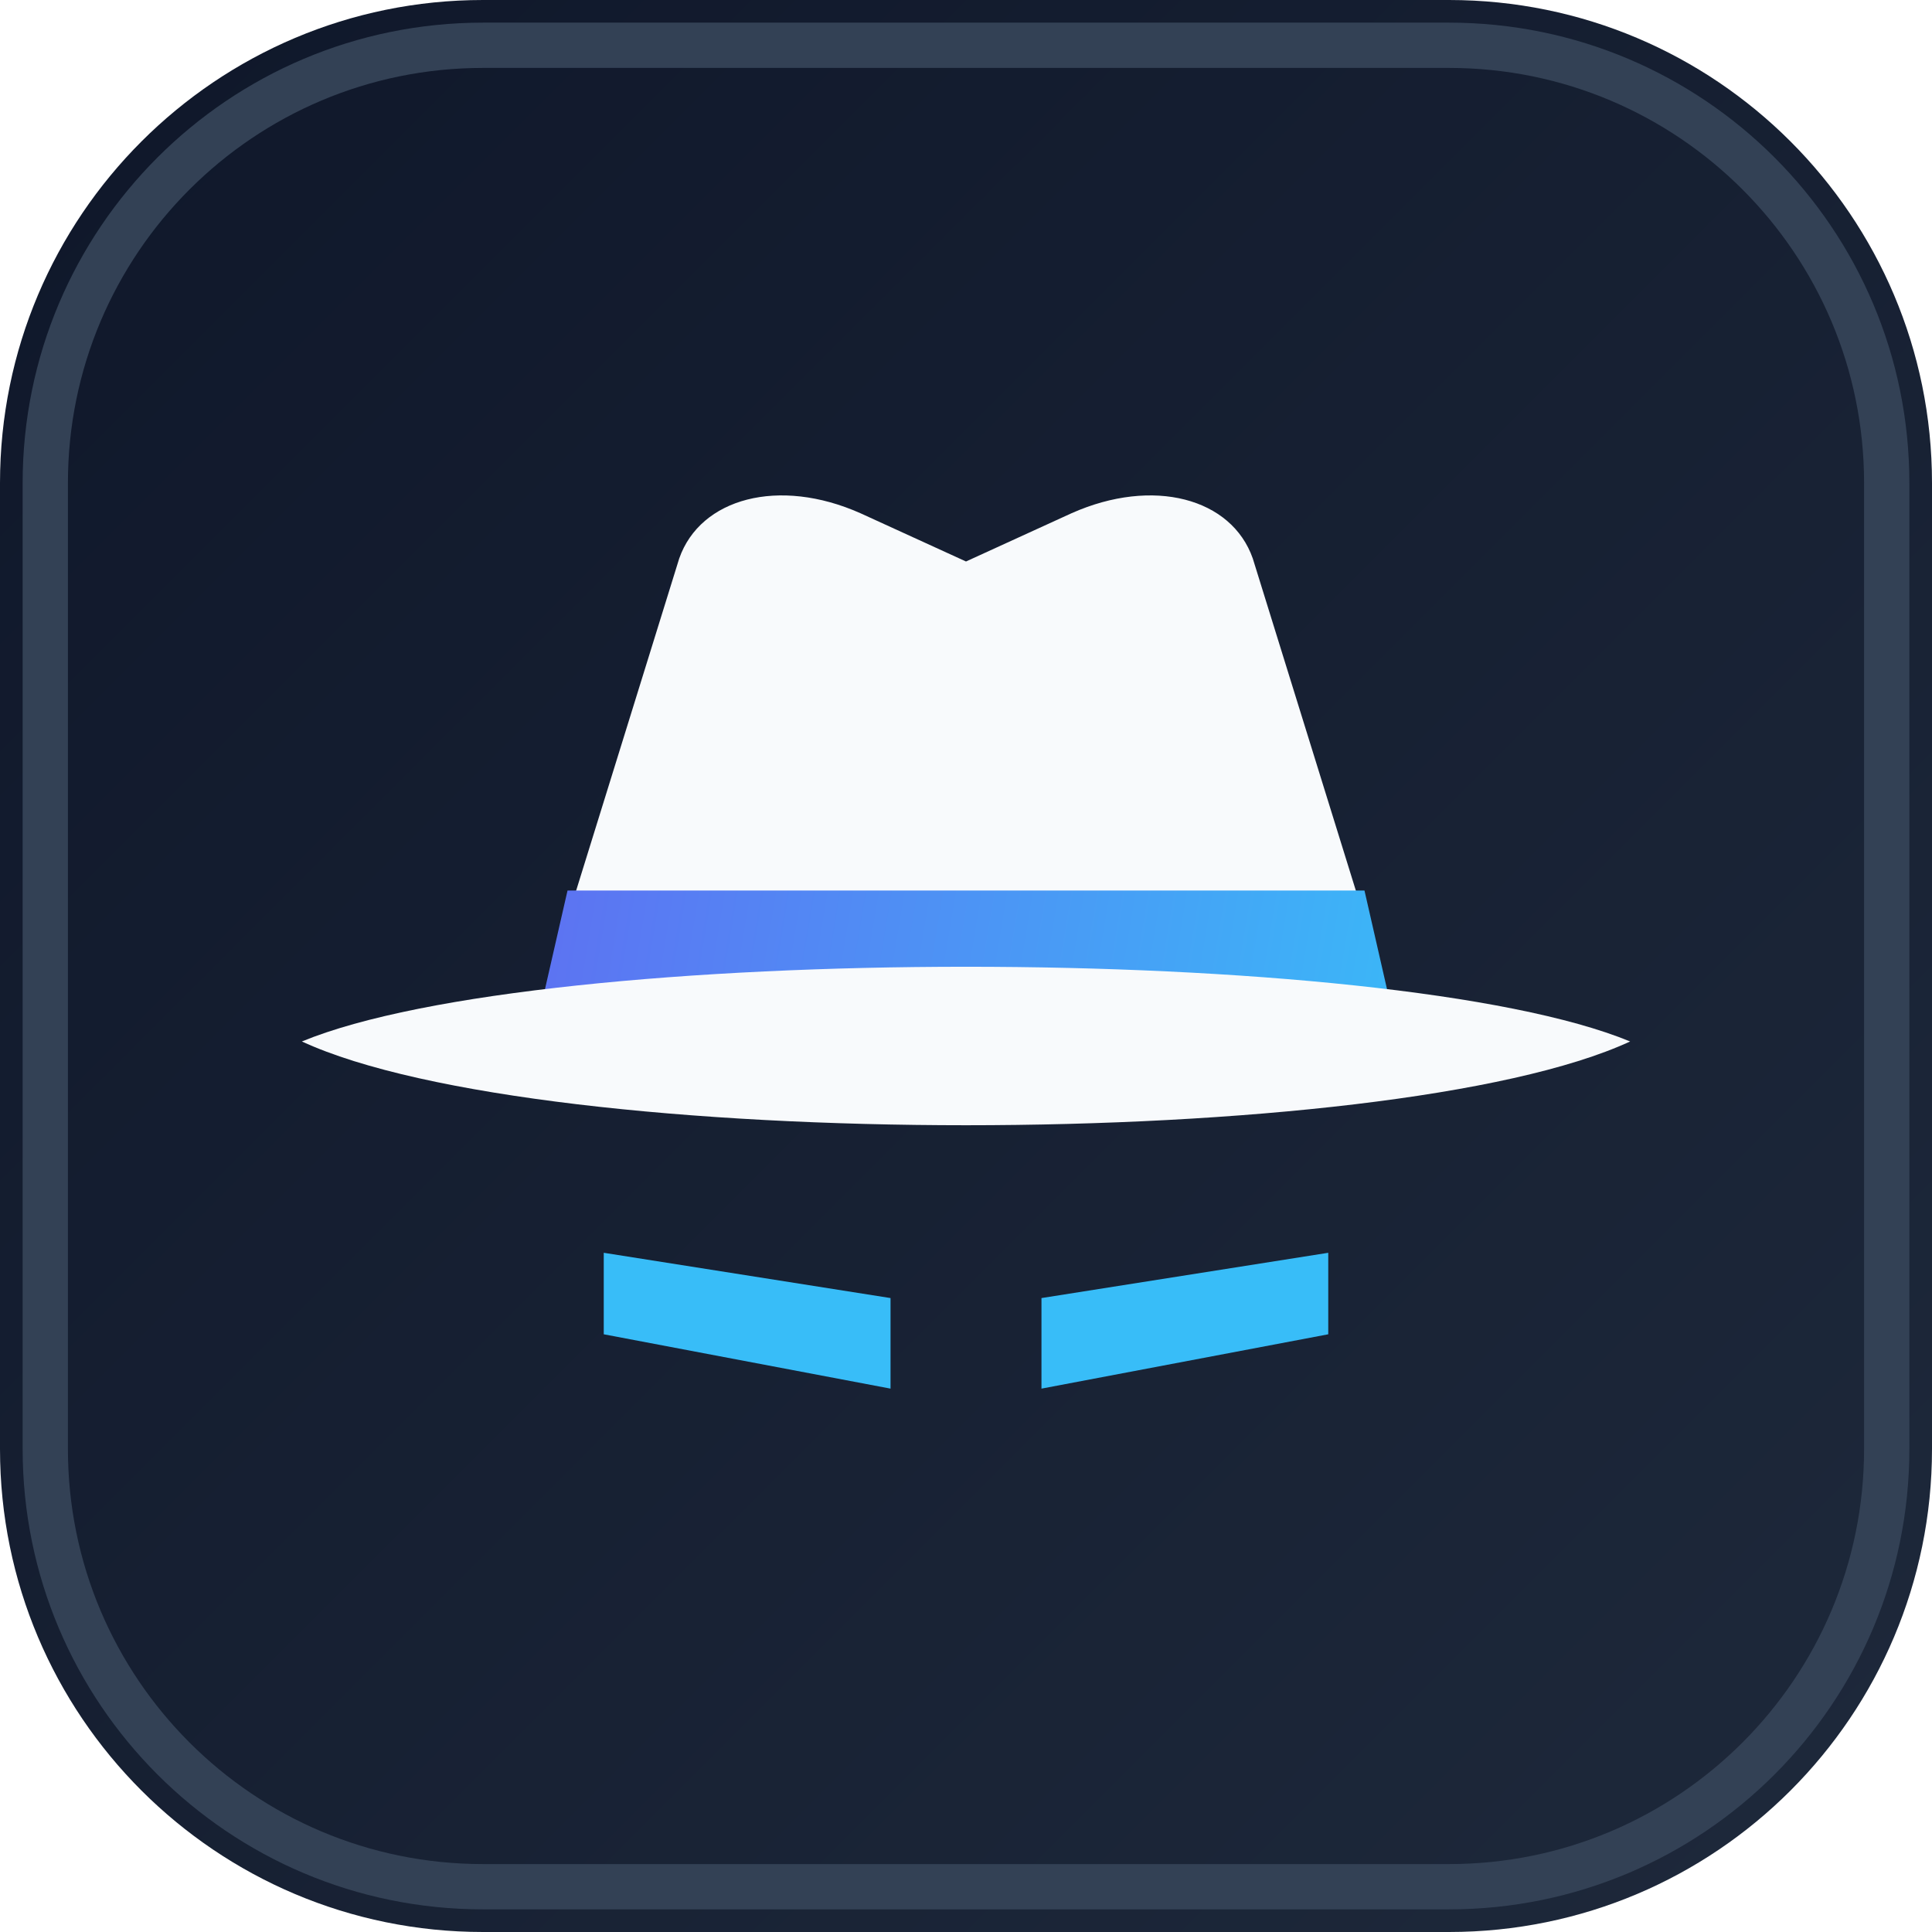
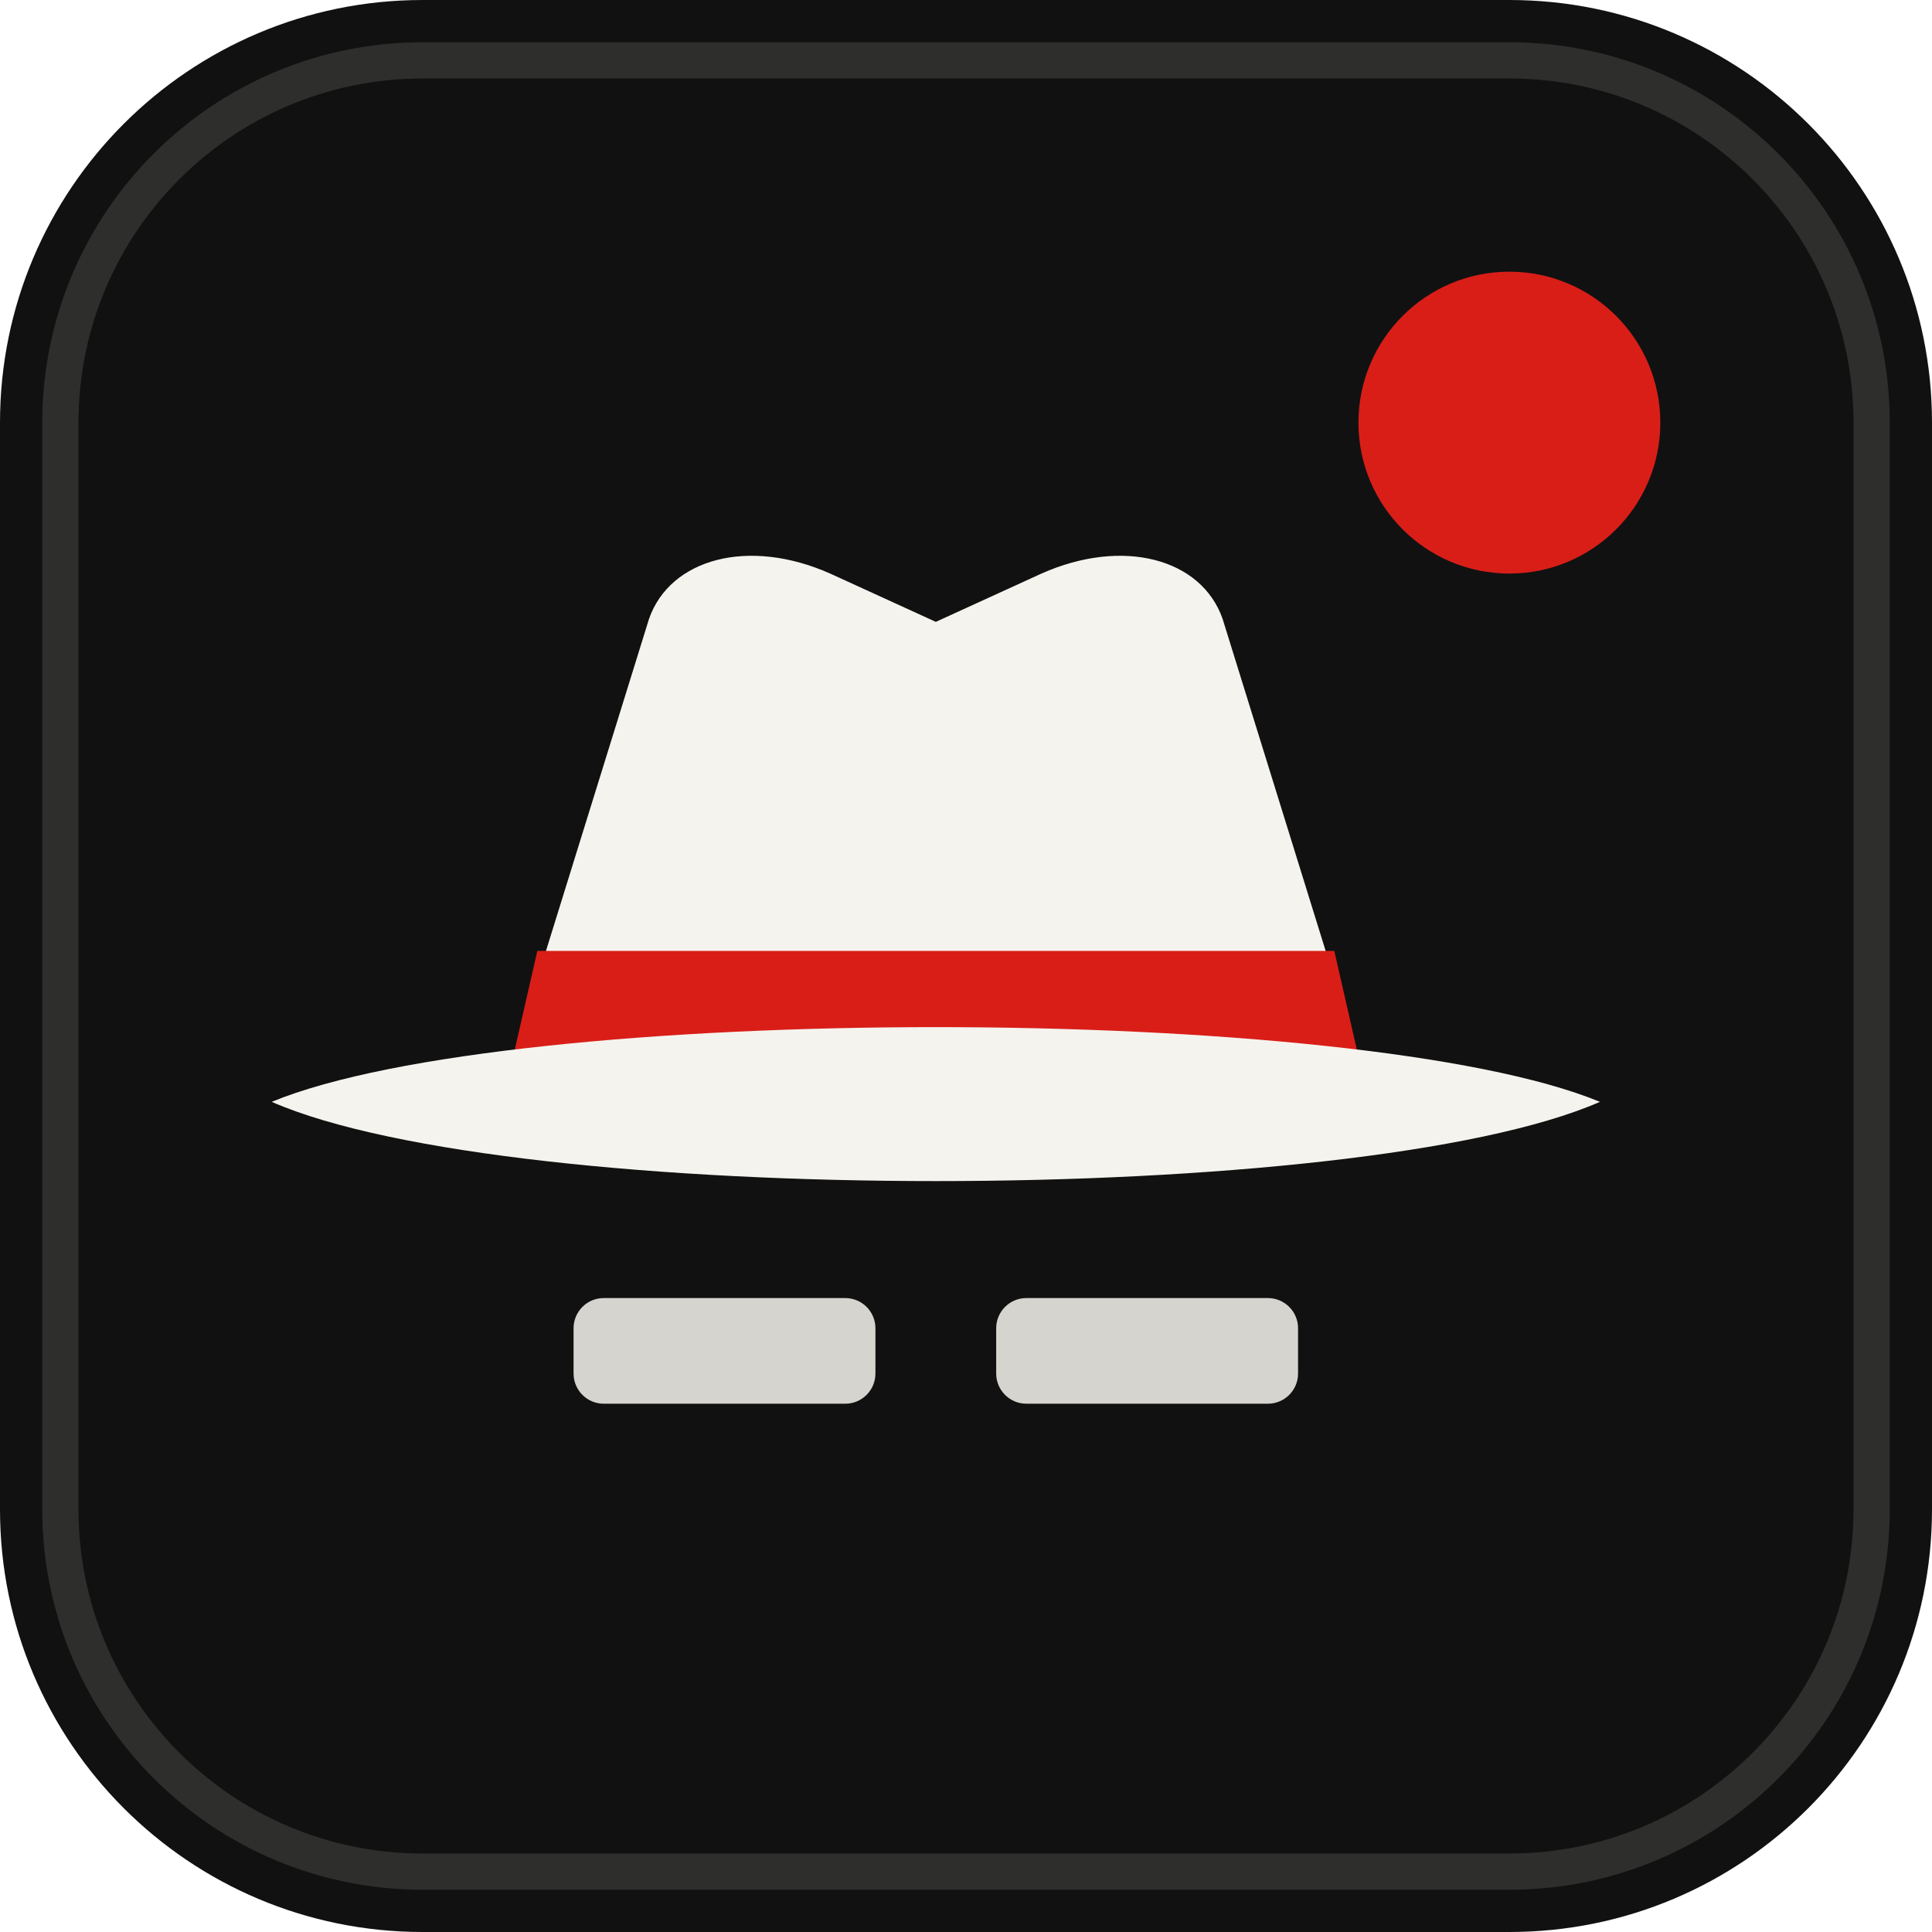
<svg xmlns="http://www.w3.org/2000/svg" viewBox="0 0 64 64" fill="none">
-   <defs>
-     <linearGradient id="bg" x1="0" y1="0" x2="64" y2="64" gradientUnits="userSpaceOnUse">
-       <stop offset="0%" stop-color="#0F172A" />
-       <stop offset="100%" stop-color="#1E293B" />
-     </linearGradient>
-     <linearGradient id="accent" x1="14" y1="22" x2="50" y2="28" gradientUnits="userSpaceOnUse">
-       <stop offset="0%" stop-color="#6366F1" />
-       <stop offset="100%" stop-color="#38BDF8" />
-     </linearGradient>
-   </defs>
-   <rect width="64" height="64" rx="16" fill="url(#bg)" />
-   <rect x="1.5" y="1.5" width="61" height="61" rx="14.5" stroke="#334155" stroke-width="1.5" />
-   <path d="M18 33L22.5 18.5C23.2 16.5 25.8 15.8 28.5 17L32 18.6L35.5 17C38.2 15.8 40.8 16.5 41.5 18.5L46 33H18Z" fill="#F8FAFC" />
-   <path d="M18.8 29.5H45.2L46 33H18L18.8 29.5Z" fill="url(#accent)" />
-   <path d="M10 34.5C18 31.2 46 31.2 54 34.5C46 38.2 18 38.2 10 34.5Z" fill="#F8FAFC" />
-   <path d="M20 41.5L29.5 43V46L20 44.2V41.5Z" fill="#38BDF8" />
-   <path d="M44 41.5L34.5 43V46L44 44.2V41.5Z" fill="#38BDF8" />
+   <rect width="64" height="64" rx="14" fill="#111111" />
+   <rect x="2" y="2" width="60" height="60" rx="12" stroke="#2E2E2C" stroke-width="1.2" />
+   <circle cx="50" cy="14" r="5" fill="#D91E18" />
+   <path d="M17 35L21.5 20.5C22.2 18.5 24.8 17.8 27.5 19L31 20.6L34.5 19C37.2 17.8 39.8 18.5 40.5 20.5L45 35H17Z" fill="#F5F3EE" />
+   <path d="M17.8 31.5H44.2L45 35H17L17.8 31.5Z" fill="#D91E18" />
+   <path d="M9 36.5C17 33.2 45 33.2 53 36.5C45 40 17 40 9 36.5Z" fill="#F5F3EE" />
+   <rect x="19" y="43" width="10" height="3.5" rx="1" fill="#D6D4CE" />
+   <rect x="33" y="43" width="10" height="3.5" rx="1" fill="#D6D4CE" />
</svg>
